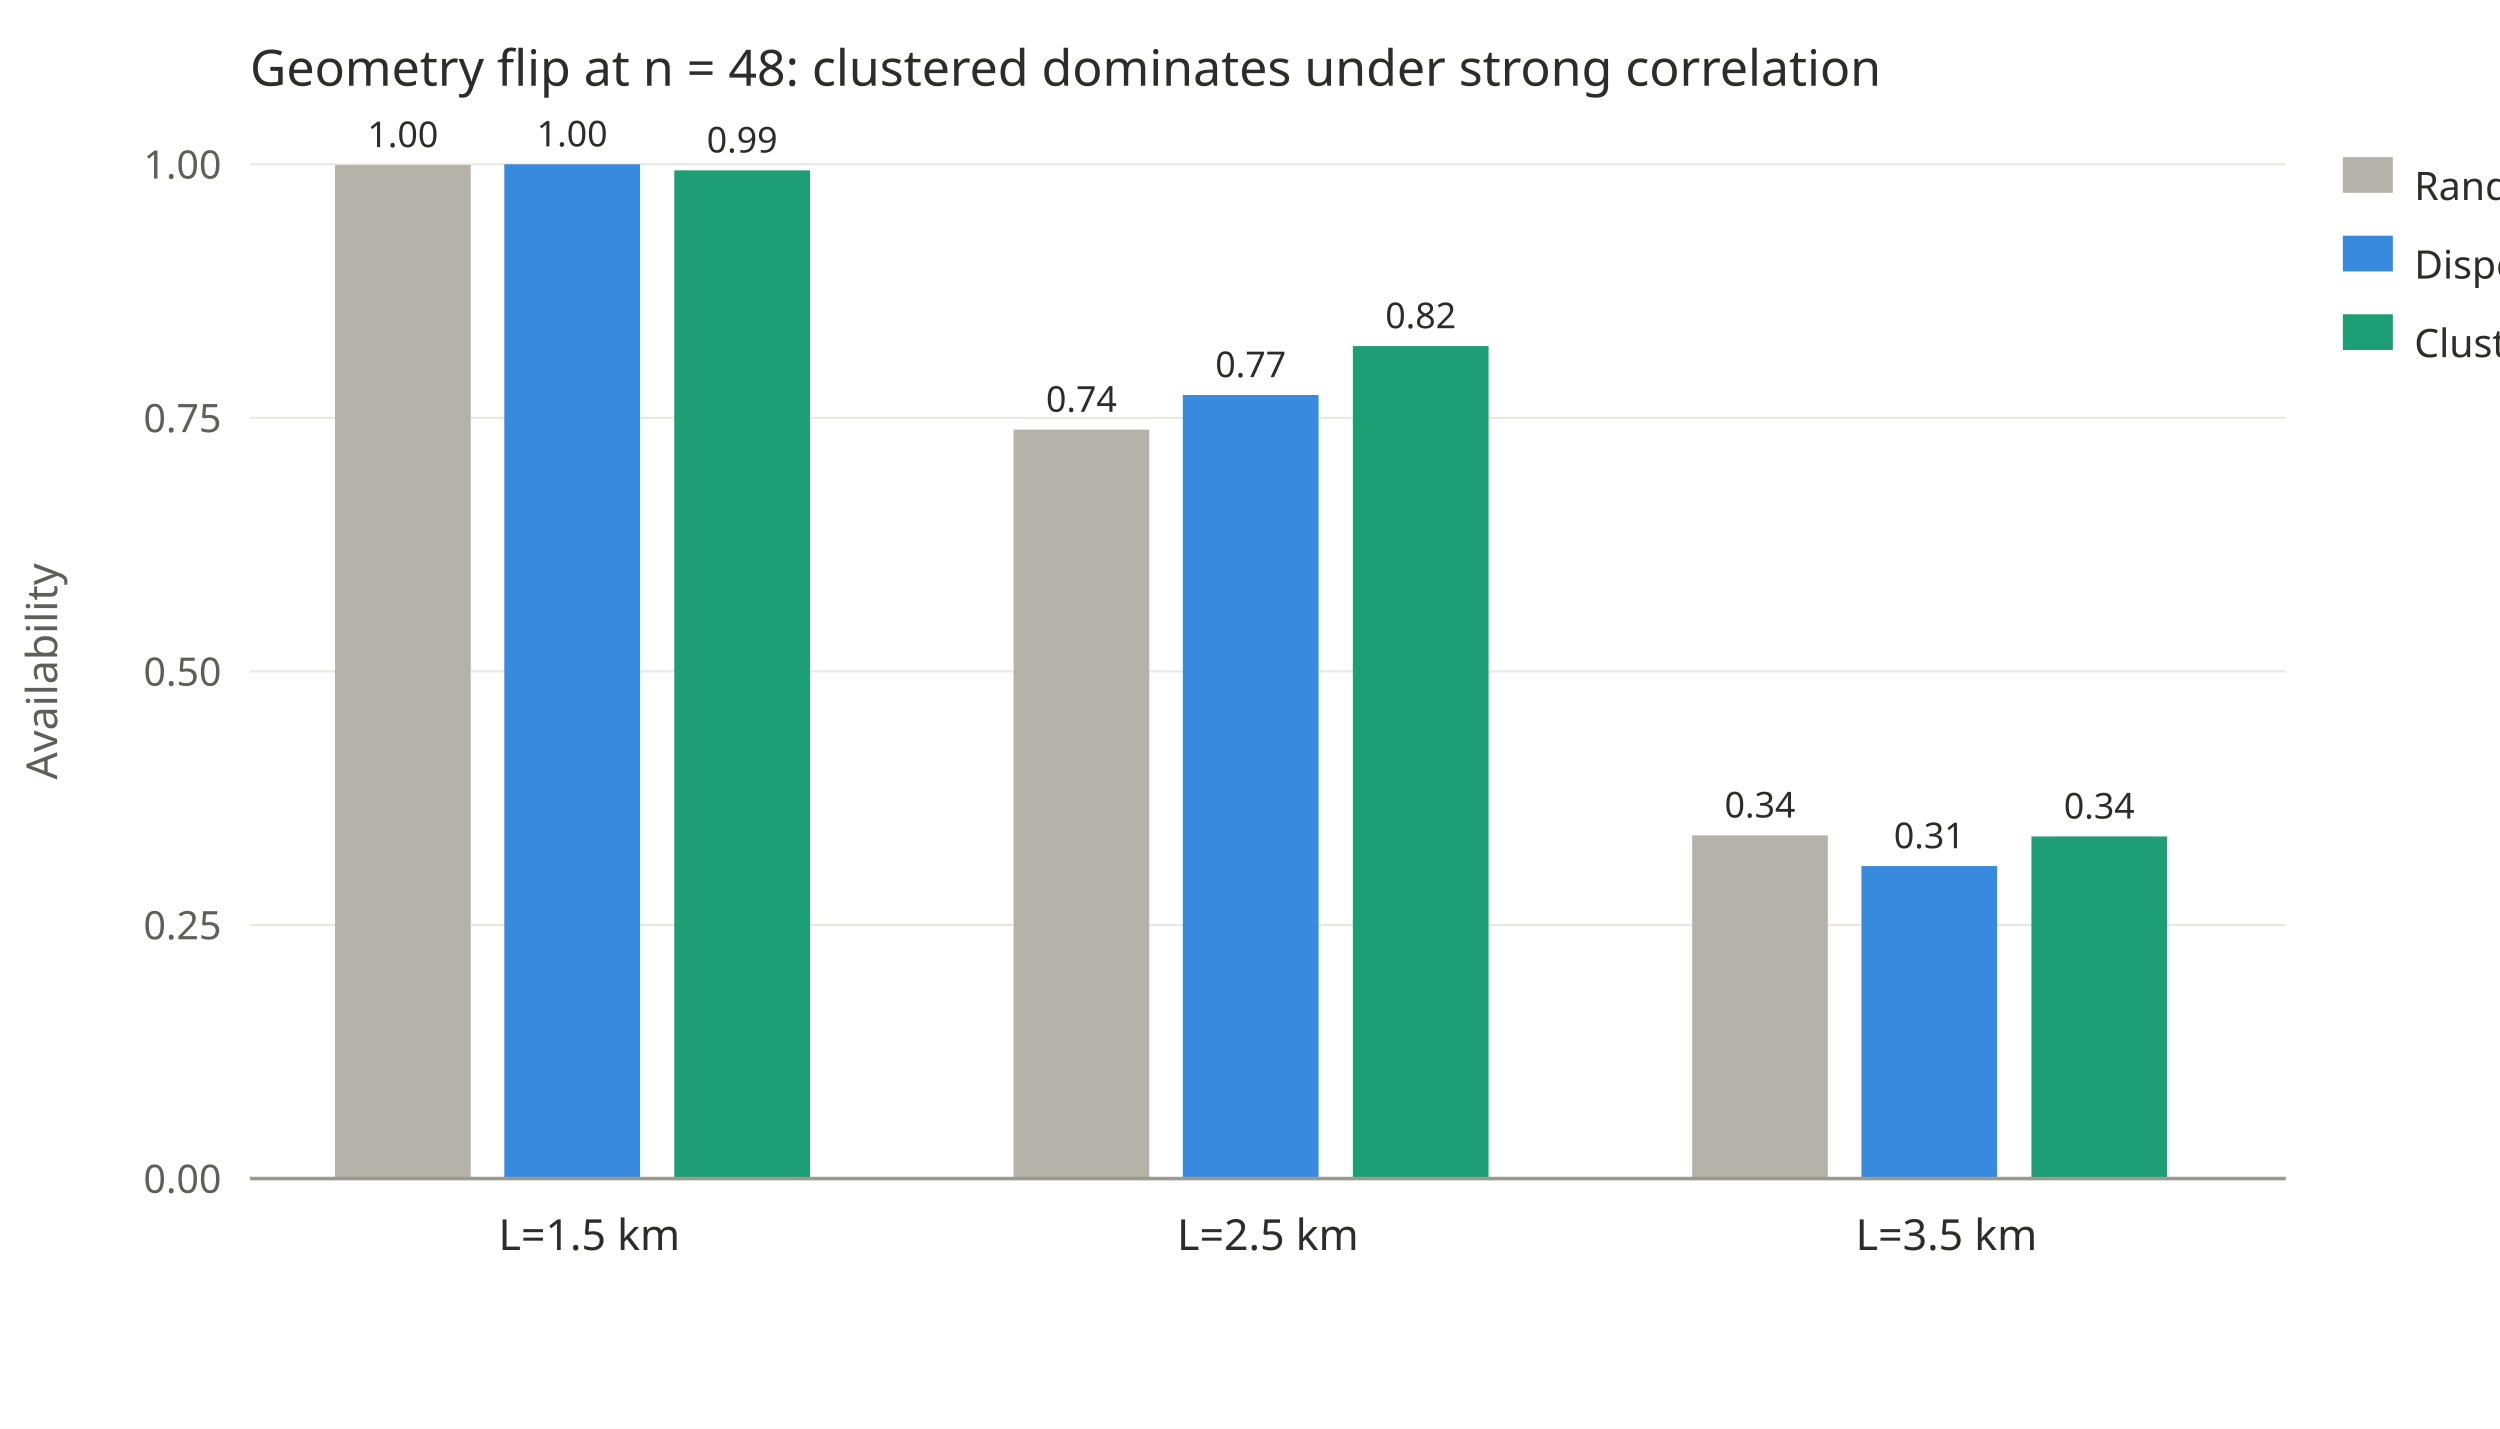
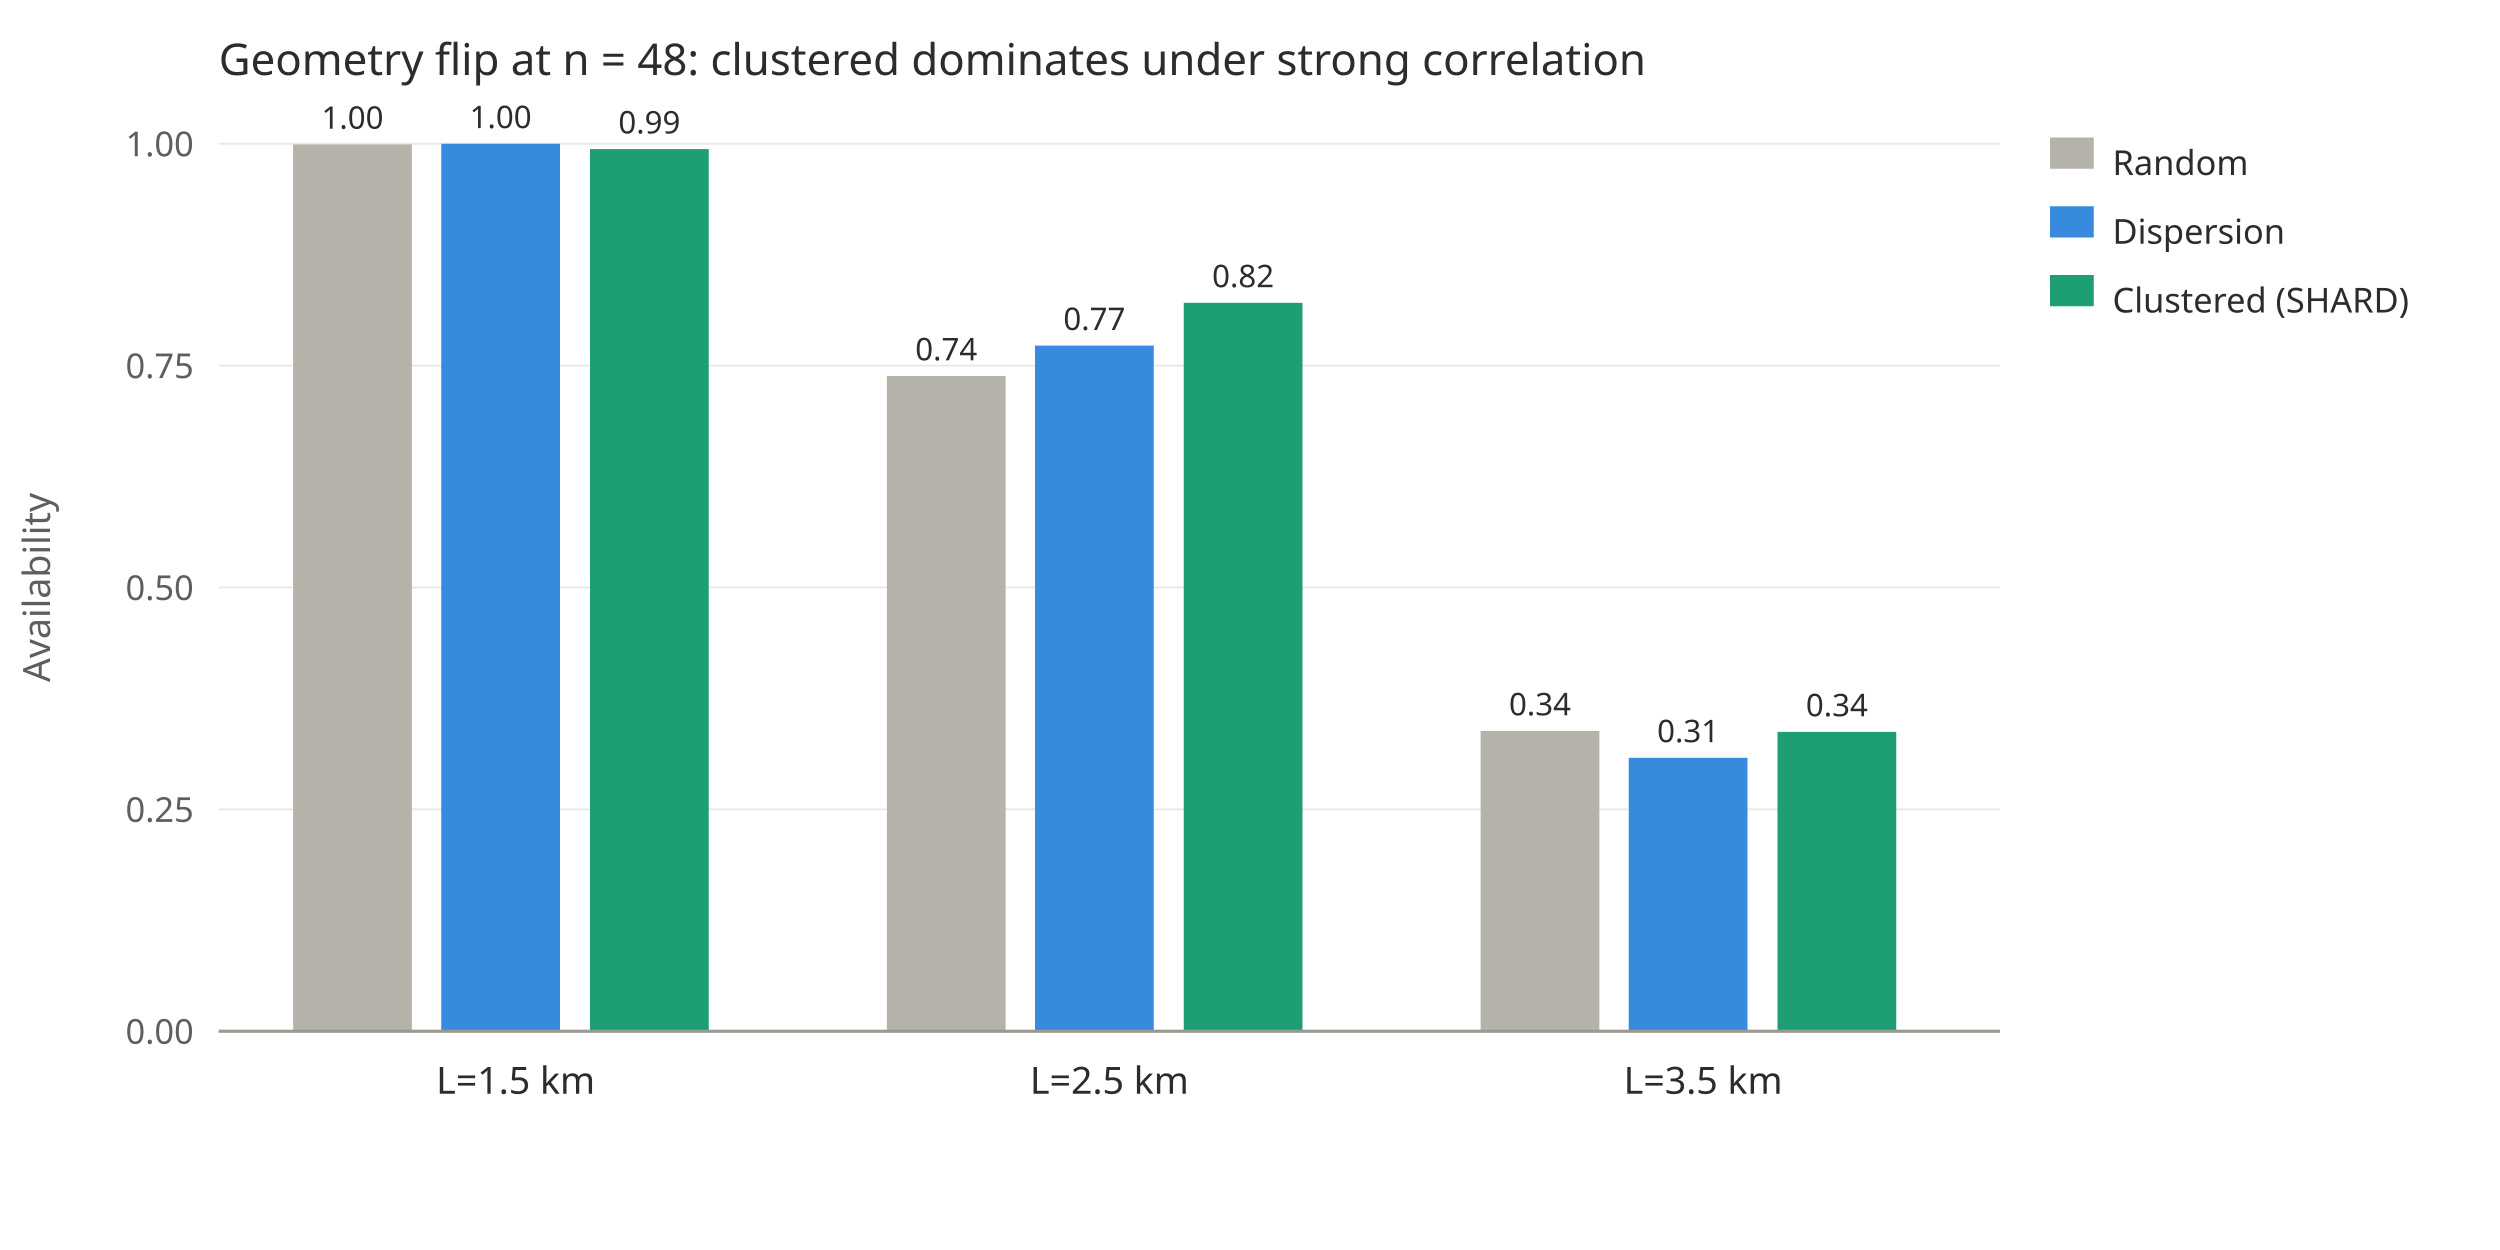
- <svg xmlns="http://www.w3.org/2000/svg" viewBox="0 0 700 400" width="100%">
-   <rect width="700" height="400" fill="#ffffff" />
+ <svg xmlns="http://www.w3.org/2000/svg" viewBox="0 0 800 400" width="100%">
+   <rect width="800" height="400" fill="#ffffff" />
  <text x="70" y="24" font-size="14" font-family="sans-serif" fill="#2c2c2a">Geometry flip at n = 48: clustered dominates under strong correlation</text>
  <line x1="70" y1="330.0" x2="640" y2="330.0" stroke="#e8e8e3" stroke-width="0.6" />
  <text x="62" y="334.0" font-size="11" text-anchor="end" font-family="sans-serif" fill="#5f5e5a">0.00</text>
  <line x1="70" y1="259.0" x2="640" y2="259.0" stroke="#e8e8e3" stroke-width="0.6" />
  <text x="62" y="263.0" font-size="11" text-anchor="end" font-family="sans-serif" fill="#5f5e5a">0.25</text>
  <line x1="70" y1="188.0" x2="640" y2="188.0" stroke="#e8e8e3" stroke-width="0.6" />
  <text x="62" y="192.0" font-size="11" text-anchor="end" font-family="sans-serif" fill="#5f5e5a">0.50</text>
  <line x1="70" y1="117.0" x2="640" y2="117.0" stroke="#e8e8e3" stroke-width="0.6" />
  <text x="62" y="121.0" font-size="11" text-anchor="end" font-family="sans-serif" fill="#5f5e5a">0.75</text>
  <line x1="70" y1="46.0" x2="640" y2="46.0" stroke="#e8e8e3" stroke-width="0.6" />
  <text x="62" y="50.0" font-size="11" text-anchor="end" font-family="sans-serif" fill="#5f5e5a">1.00</text>
  <text x="165.0" y="350" font-size="12" text-anchor="middle" font-family="sans-serif" fill="#2c2c2a">L=1.5 km</text>
  <rect x="93.8" y="46.2" width="38.0" height="283.8" fill="#B4B2A9" stroke="none" />
  <text x="112.8" y="41.2" font-size="10" text-anchor="middle" font-family="sans-serif" fill="#2c2c2a">1.00</text>
  <rect x="141.2" y="46.0" width="38.0" height="284.0" fill="#378ADD" stroke="none" />
  <text x="160.2" y="41.0" font-size="10" text-anchor="middle" font-family="sans-serif" fill="#2c2c2a">1.00</text>
  <rect x="188.8" y="47.7" width="38.0" height="282.3" fill="#1D9E75" stroke="none" />
  <text x="207.8" y="42.7" font-size="10" text-anchor="middle" font-family="sans-serif" fill="#2c2c2a">0.99</text>
  <text x="355.0" y="350" font-size="12" text-anchor="middle" font-family="sans-serif" fill="#2c2c2a">L=2.5 km</text>
  <rect x="283.8" y="120.3" width="38.0" height="209.7" fill="#B4B2A9" stroke="none" />
  <text x="302.8" y="115.3" font-size="10" text-anchor="middle" font-family="sans-serif" fill="#2c2c2a">0.74</text>
  <rect x="331.2" y="110.6" width="38.0" height="219.4" fill="#378ADD" stroke="none" />
  <text x="350.2" y="105.6" font-size="10" text-anchor="middle" font-family="sans-serif" fill="#2c2c2a">0.77</text>
  <rect x="378.8" y="96.9" width="38.0" height="233.1" fill="#1D9E75" stroke="none" />
  <text x="397.8" y="91.9" font-size="10" text-anchor="middle" font-family="sans-serif" fill="#2c2c2a">0.82</text>
  <text x="545.0" y="350" font-size="12" text-anchor="middle" font-family="sans-serif" fill="#2c2c2a">L=3.5 km</text>
  <rect x="473.8" y="233.9" width="38.0" height="96.1" fill="#B4B2A9" stroke="none" />
  <text x="492.8" y="228.9" font-size="10" text-anchor="middle" font-family="sans-serif" fill="#2c2c2a">0.34</text>
  <rect x="521.2" y="242.5" width="38.0" height="87.5" fill="#378ADD" stroke="none" />
  <text x="540.2" y="237.5" font-size="10" text-anchor="middle" font-family="sans-serif" fill="#2c2c2a">0.31</text>
  <rect x="568.8" y="234.2" width="38.0" height="95.8" fill="#1D9E75" stroke="none" />
  <text x="587.8" y="229.2" font-size="10" text-anchor="middle" font-family="sans-serif" fill="#2c2c2a">0.34</text>
  <line x1="70" y1="330" x2="640" y2="330" stroke="#9a9a90" stroke-width="1" />
  <rect x="656" y="44" width="14" height="10" fill="#B4B2A9" />
  <text x="676" y="56" font-size="11" font-family="sans-serif" fill="#2c2c2a">Random</text>
  <rect x="656" y="66" width="14" height="10" fill="#378ADD" />
  <text x="676" y="78" font-size="11" font-family="sans-serif" fill="#2c2c2a">Dispersion</text>
  <rect x="656" y="88" width="14" height="10" fill="#1D9E75" />
  <text x="676" y="100" font-size="11" font-family="sans-serif" fill="#2c2c2a">Clustered (SHARD)</text>
  <text x="16" y="188" font-size="12" font-family="sans-serif" fill="#5f5e5a" transform="rotate(-90 16 188)" text-anchor="middle">Availability</text>
</svg>
